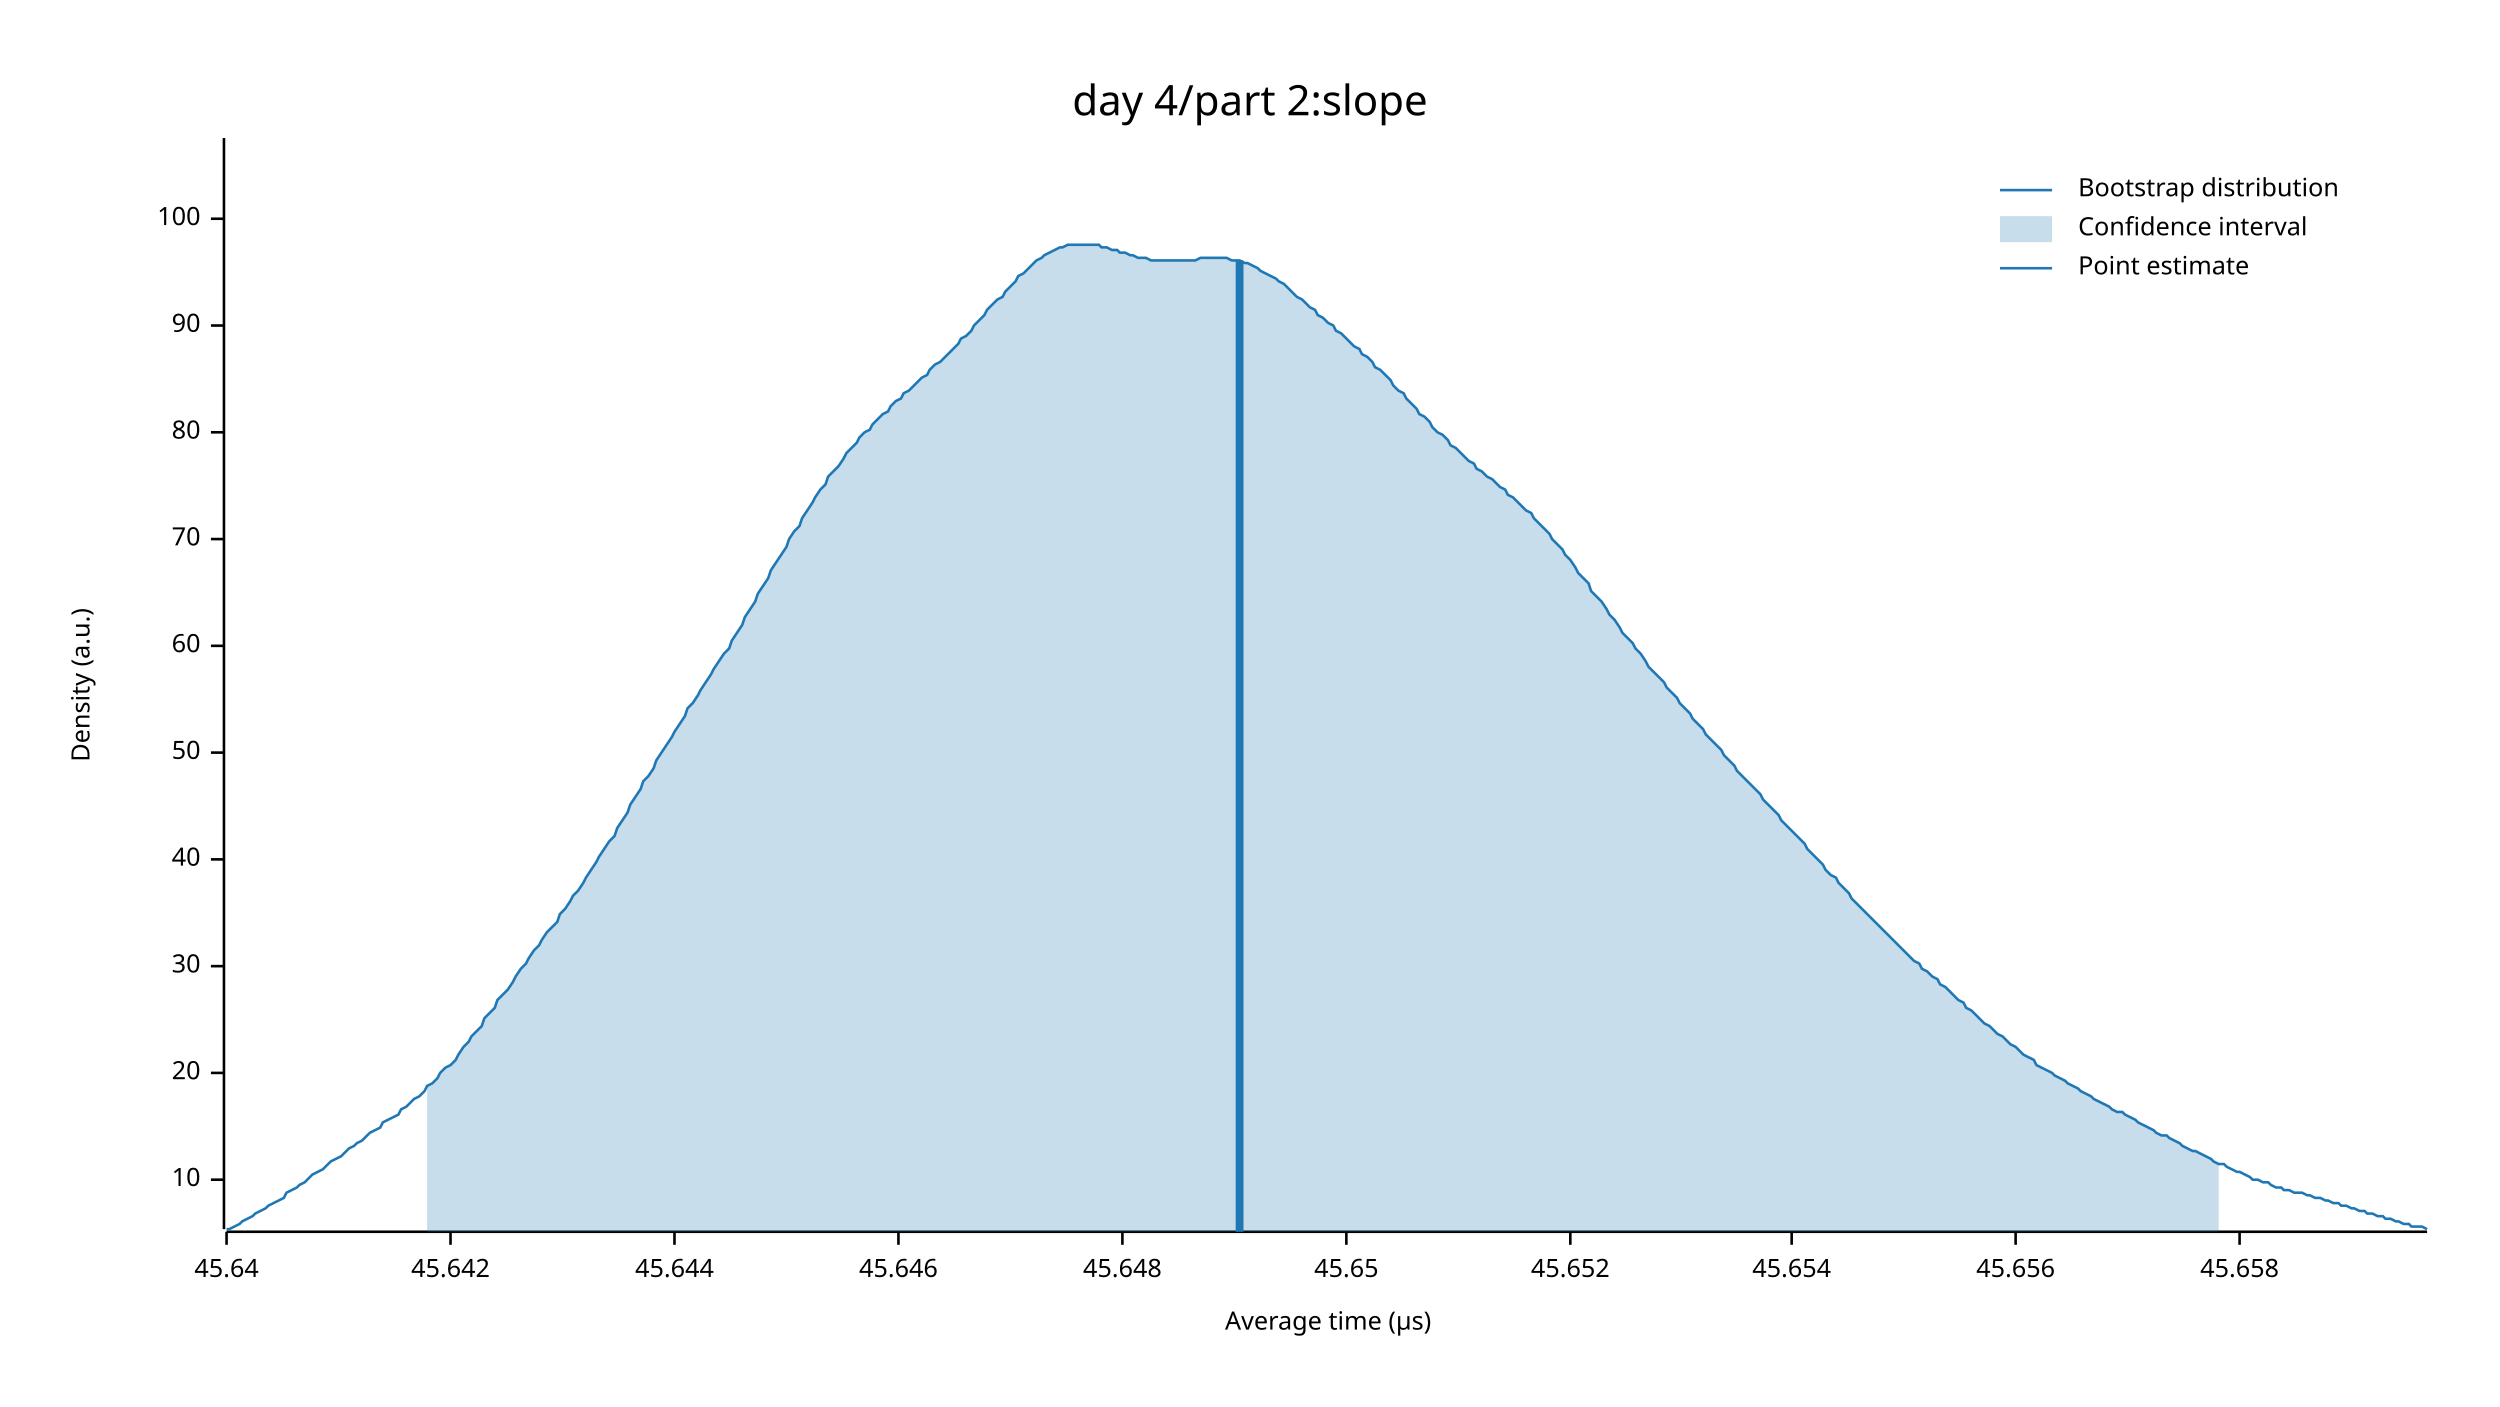
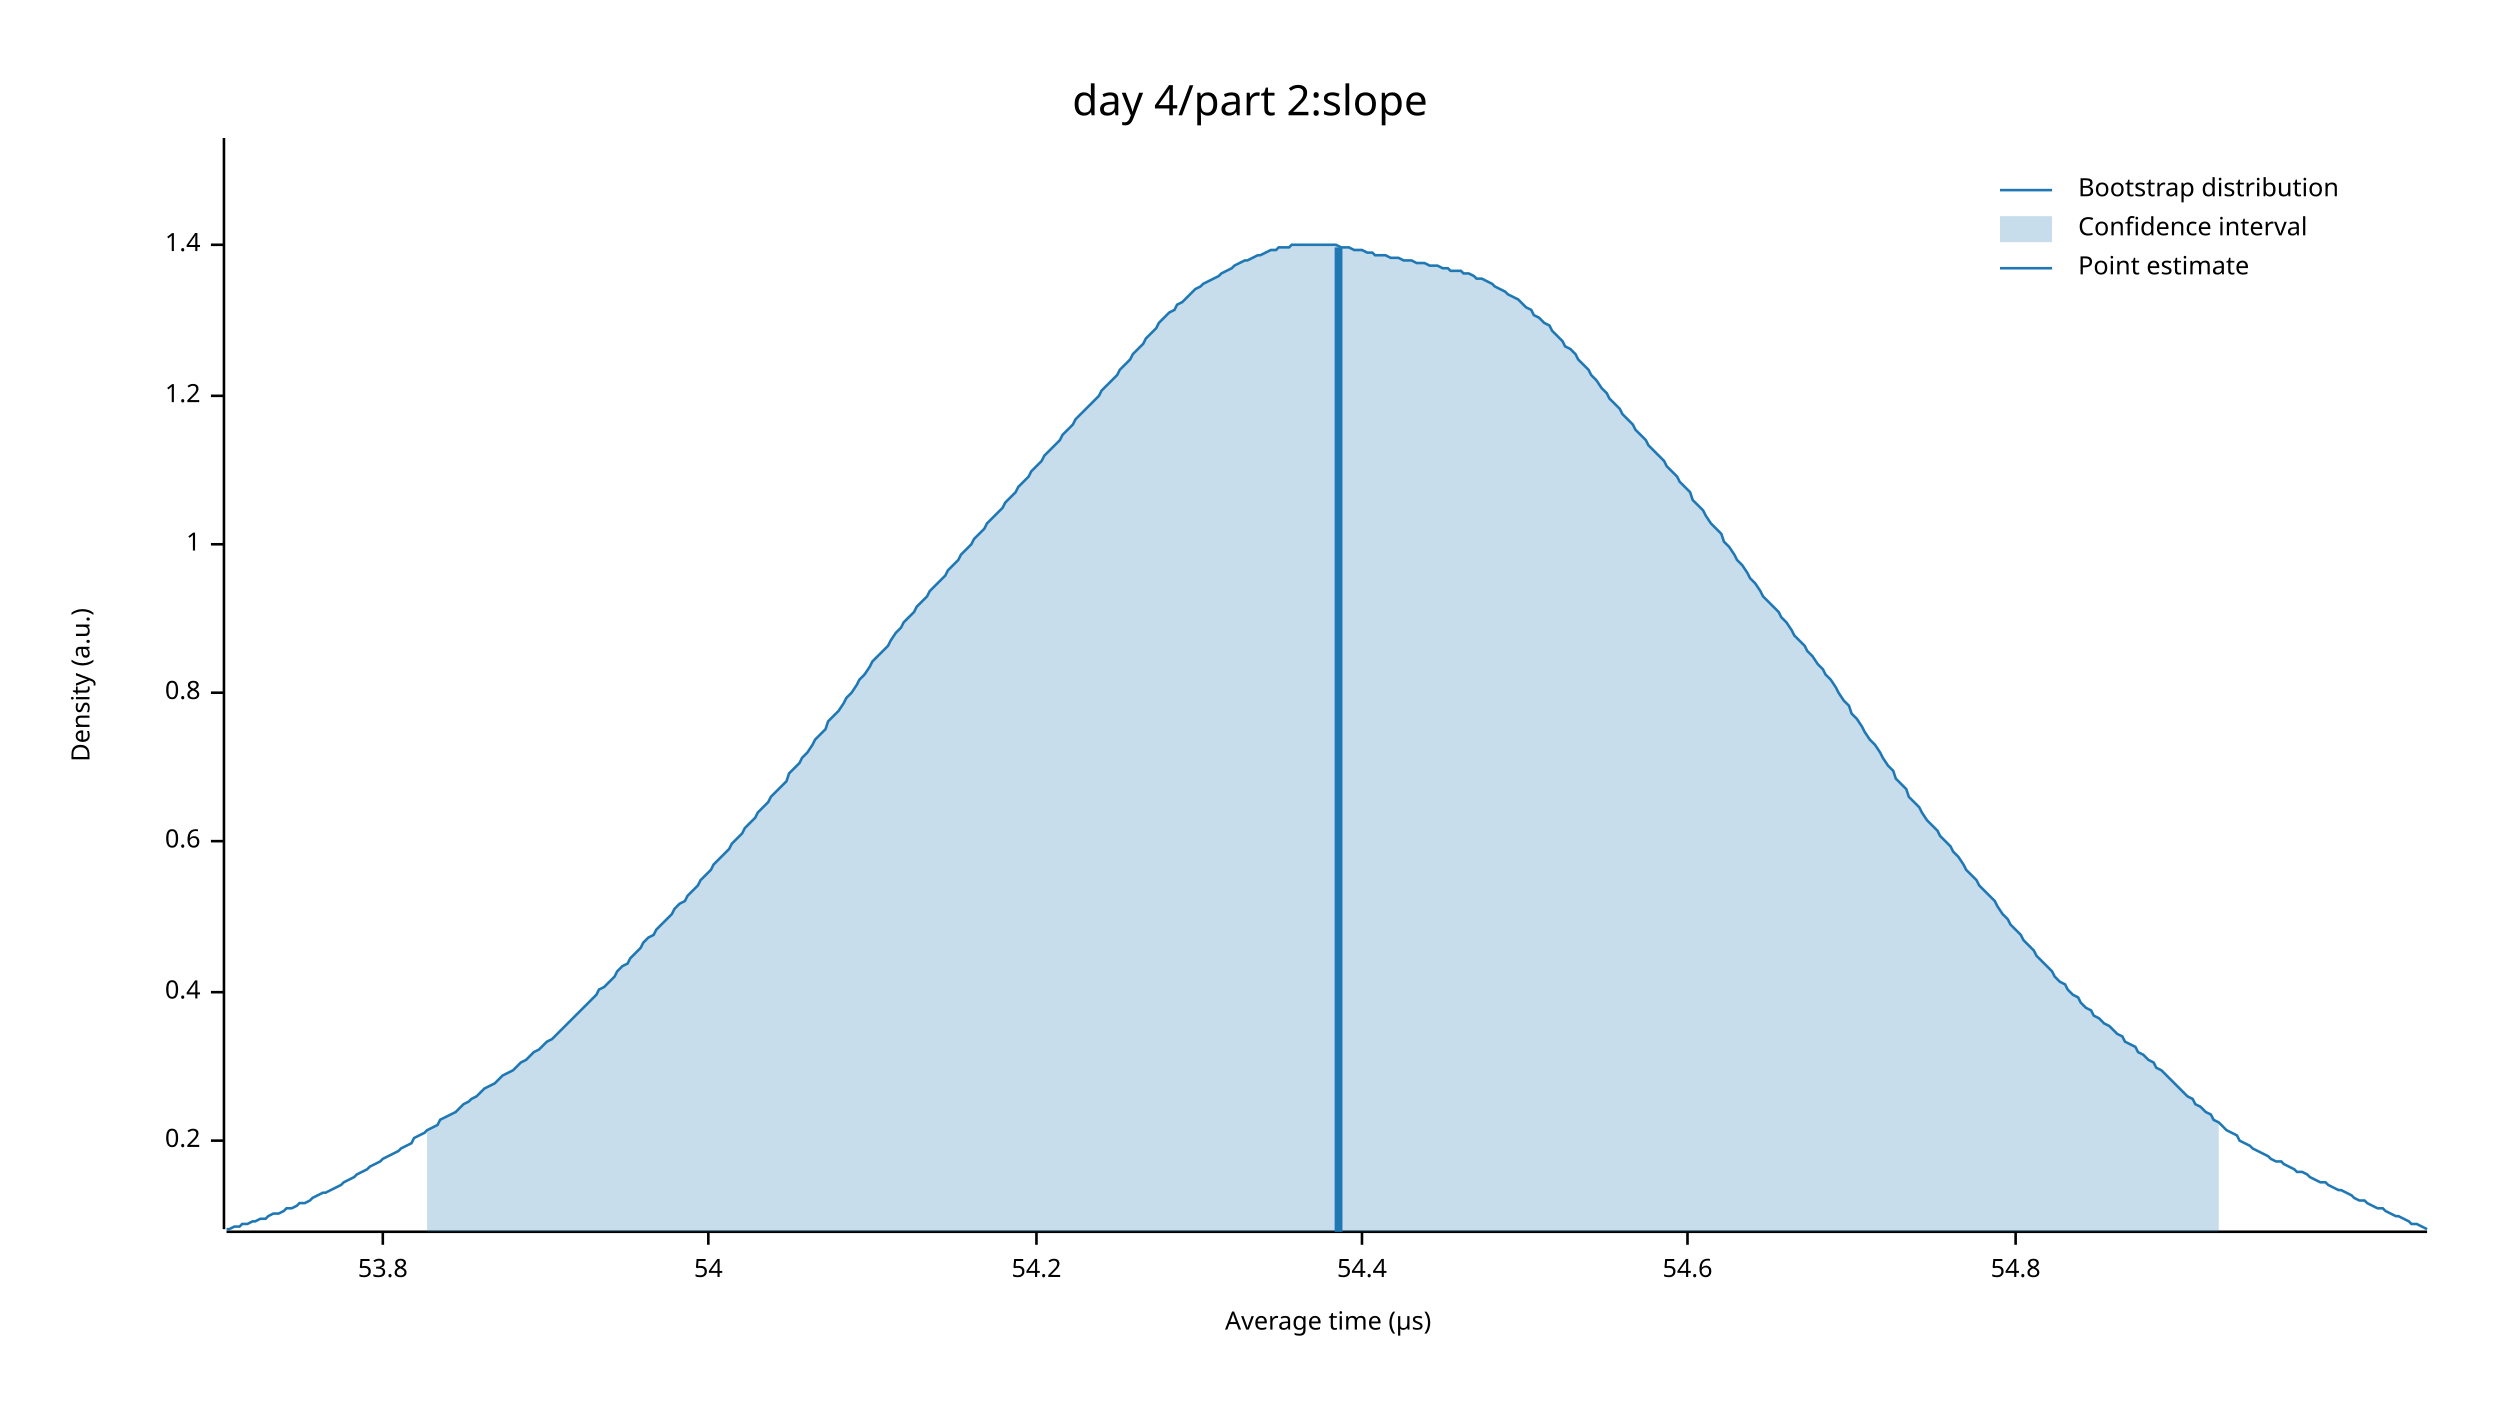
<svg xmlns="http://www.w3.org/2000/svg" width="960" height="540" viewBox="0 0 960 540">
  <text x="480" y="32" dy="0.76em" text-anchor="middle" font-family="sans-serif" font-size="16.129" opacity="1" fill="#000000">
day 4/part 2:slope
</text>
  <text x="27" y="263" dy="0.76em" text-anchor="middle" font-family="sans-serif" font-size="9.677" opacity="1" fill="#000000" transform="rotate(270, 27, 263)">
Density (a.u.)
</text>
  <text x="510" y="513" dy="-0.5ex" text-anchor="middle" font-family="sans-serif" font-size="9.677" opacity="1" fill="#000000">
Average time (µs)
</text>
  <polyline fill="none" opacity="1" stroke="#000000" stroke-width="1" points="86,53 86,472 " />
-   <text x="77" y="453" dy="0.5ex" text-anchor="end" font-family="sans-serif" font-size="9.677" opacity="1" fill="#000000">
- 10
+   <text x="77" y="438" dy="0.5ex" text-anchor="end" font-family="sans-serif" font-size="9.677" opacity="1" fill="#000000">
+ 0.2
</text>
-   <polyline fill="none" opacity="1" stroke="#000000" stroke-width="1" points="81,453 86,453 " />
-   <text x="77" y="412" dy="0.5ex" text-anchor="end" font-family="sans-serif" font-size="9.677" opacity="1" fill="#000000">
- 20
+   <polyline fill="none" opacity="1" stroke="#000000" stroke-width="1" points="81,438 86,438 " />
+   <text x="77" y="381" dy="0.5ex" text-anchor="end" font-family="sans-serif" font-size="9.677" opacity="1" fill="#000000">
+ 0.4
</text>
-   <polyline fill="none" opacity="1" stroke="#000000" stroke-width="1" points="81,412 86,412 " />
-   <text x="77" y="371" dy="0.5ex" text-anchor="end" font-family="sans-serif" font-size="9.677" opacity="1" fill="#000000">
- 30
+   <polyline fill="none" opacity="1" stroke="#000000" stroke-width="1" points="81,381 86,381 " />
+   <text x="77" y="323" dy="0.5ex" text-anchor="end" font-family="sans-serif" font-size="9.677" opacity="1" fill="#000000">
+ 0.6
</text>
-   <polyline fill="none" opacity="1" stroke="#000000" stroke-width="1" points="81,371 86,371 " />
-   <text x="77" y="330" dy="0.5ex" text-anchor="end" font-family="sans-serif" font-size="9.677" opacity="1" fill="#000000">
- 40
+   <polyline fill="none" opacity="1" stroke="#000000" stroke-width="1" points="81,323 86,323 " />
+   <text x="77" y="266" dy="0.5ex" text-anchor="end" font-family="sans-serif" font-size="9.677" opacity="1" fill="#000000">
+ 0.8
</text>
-   <polyline fill="none" opacity="1" stroke="#000000" stroke-width="1" points="81,330 86,330 " />
-   <text x="77" y="289" dy="0.5ex" text-anchor="end" font-family="sans-serif" font-size="9.677" opacity="1" fill="#000000">
- 50
+   <polyline fill="none" opacity="1" stroke="#000000" stroke-width="1" points="81,266 86,266 " />
+   <text x="77" y="209" dy="0.5ex" text-anchor="end" font-family="sans-serif" font-size="9.677" opacity="1" fill="#000000">
+ 1
</text>
-   <polyline fill="none" opacity="1" stroke="#000000" stroke-width="1" points="81,289 86,289 " />
-   <text x="77" y="248" dy="0.5ex" text-anchor="end" font-family="sans-serif" font-size="9.677" opacity="1" fill="#000000">
- 60
+   <polyline fill="none" opacity="1" stroke="#000000" stroke-width="1" points="81,209 86,209 " />
+   <text x="77" y="152" dy="0.5ex" text-anchor="end" font-family="sans-serif" font-size="9.677" opacity="1" fill="#000000">
+ 1.2
</text>
-   <polyline fill="none" opacity="1" stroke="#000000" stroke-width="1" points="81,248 86,248 " />
-   <text x="77" y="207" dy="0.5ex" text-anchor="end" font-family="sans-serif" font-size="9.677" opacity="1" fill="#000000">
- 70
+   <polyline fill="none" opacity="1" stroke="#000000" stroke-width="1" points="81,152 86,152 " />
+   <text x="77" y="94" dy="0.5ex" text-anchor="end" font-family="sans-serif" font-size="9.677" opacity="1" fill="#000000">
+ 1.4
</text>
-   <polyline fill="none" opacity="1" stroke="#000000" stroke-width="1" points="81,207 86,207 " />
-   <text x="77" y="166" dy="0.5ex" text-anchor="end" font-family="sans-serif" font-size="9.677" opacity="1" fill="#000000">
- 80
+   <polyline fill="none" opacity="1" stroke="#000000" stroke-width="1" points="81,94 86,94 " />
+   <polyline fill="none" opacity="1" stroke="#000000" stroke-width="1" points="87,473 932,473 " />
+   <text x="147" y="483" dy="0.76em" text-anchor="middle" font-family="sans-serif" font-size="9.677" opacity="1" fill="#000000">
+ 53.8
</text>
-   <polyline fill="none" opacity="1" stroke="#000000" stroke-width="1" points="81,166 86,166 " />
-   <text x="77" y="125" dy="0.5ex" text-anchor="end" font-family="sans-serif" font-size="9.677" opacity="1" fill="#000000">
- 90
+   <polyline fill="none" opacity="1" stroke="#000000" stroke-width="1" points="147,473 147,478 " />
+   <text x="272" y="483" dy="0.76em" text-anchor="middle" font-family="sans-serif" font-size="9.677" opacity="1" fill="#000000">
+ 54
</text>
-   <polyline fill="none" opacity="1" stroke="#000000" stroke-width="1" points="81,125 86,125 " />
-   <text x="77" y="84" dy="0.5ex" text-anchor="end" font-family="sans-serif" font-size="9.677" opacity="1" fill="#000000">
- 100
+   <polyline fill="none" opacity="1" stroke="#000000" stroke-width="1" points="272,473 272,478 " />
+   <text x="398" y="483" dy="0.76em" text-anchor="middle" font-family="sans-serif" font-size="9.677" opacity="1" fill="#000000">
+ 54.2
</text>
-   <polyline fill="none" opacity="1" stroke="#000000" stroke-width="1" points="81,84 86,84 " />
-   <polyline fill="none" opacity="1" stroke="#000000" stroke-width="1" points="87,473 932,473 " />
-   <text x="87" y="483" dy="0.76em" text-anchor="middle" font-family="sans-serif" font-size="9.677" opacity="1" fill="#000000">
- 45.64
+   <polyline fill="none" opacity="1" stroke="#000000" stroke-width="1" points="398,473 398,478 " />
+   <text x="523" y="483" dy="0.76em" text-anchor="middle" font-family="sans-serif" font-size="9.677" opacity="1" fill="#000000">
+ 54.4
</text>
-   <polyline fill="none" opacity="1" stroke="#000000" stroke-width="1" points="87,473 87,478 " />
-   <text x="173" y="483" dy="0.76em" text-anchor="middle" font-family="sans-serif" font-size="9.677" opacity="1" fill="#000000">
- 45.642
+   <polyline fill="none" opacity="1" stroke="#000000" stroke-width="1" points="523,473 523,478 " />
+   <text x="648" y="483" dy="0.76em" text-anchor="middle" font-family="sans-serif" font-size="9.677" opacity="1" fill="#000000">
+ 54.6
</text>
-   <polyline fill="none" opacity="1" stroke="#000000" stroke-width="1" points="173,473 173,478 " />
-   <text x="259" y="483" dy="0.76em" text-anchor="middle" font-family="sans-serif" font-size="9.677" opacity="1" fill="#000000">
- 45.644
- </text>
-   <polyline fill="none" opacity="1" stroke="#000000" stroke-width="1" points="259,473 259,478 " />
-   <text x="345" y="483" dy="0.76em" text-anchor="middle" font-family="sans-serif" font-size="9.677" opacity="1" fill="#000000">
- 45.646
- </text>
-   <polyline fill="none" opacity="1" stroke="#000000" stroke-width="1" points="345,473 345,478 " />
-   <text x="431" y="483" dy="0.76em" text-anchor="middle" font-family="sans-serif" font-size="9.677" opacity="1" fill="#000000">
- 45.648
- </text>
-   <polyline fill="none" opacity="1" stroke="#000000" stroke-width="1" points="431,473 431,478 " />
-   <text x="517" y="483" dy="0.76em" text-anchor="middle" font-family="sans-serif" font-size="9.677" opacity="1" fill="#000000">
- 45.65
- </text>
-   <polyline fill="none" opacity="1" stroke="#000000" stroke-width="1" points="517,473 517,478 " />
-   <text x="603" y="483" dy="0.76em" text-anchor="middle" font-family="sans-serif" font-size="9.677" opacity="1" fill="#000000">
- 45.652
- </text>
-   <polyline fill="none" opacity="1" stroke="#000000" stroke-width="1" points="603,473 603,478 " />
-   <text x="688" y="483" dy="0.76em" text-anchor="middle" font-family="sans-serif" font-size="9.677" opacity="1" fill="#000000">
- 45.654
- </text>
-   <polyline fill="none" opacity="1" stroke="#000000" stroke-width="1" points="688,473 688,478 " />
+   <polyline fill="none" opacity="1" stroke="#000000" stroke-width="1" points="648,473 648,478 " />
  <text x="774" y="483" dy="0.76em" text-anchor="middle" font-family="sans-serif" font-size="9.677" opacity="1" fill="#000000">
- 45.656
+ 54.8
</text>
  <polyline fill="none" opacity="1" stroke="#000000" stroke-width="1" points="774,473 774,478 " />
-   <text x="860" y="483" dy="0.76em" text-anchor="middle" font-family="sans-serif" font-size="9.677" opacity="1" fill="#000000">
- 45.658
- </text>
-   <polyline fill="none" opacity="1" stroke="#000000" stroke-width="1" points="860,473 860,478 " />
-   <polyline fill="none" opacity="1" stroke="#1F78B4" stroke-width="1" points="87,472 88,472 90,471 92,470 93,469 95,468 97,467 98,466 100,465 102,464 103,463 105,462 107,461 109,460 110,458 112,457 114,456 115,455 117,454 119,452 120,451 122,450 124,449 125,448 127,446 129,445 131,444 132,443 134,441 136,440 137,439 139,438 141,436 142,435 144,434 146,433 147,431 149,430 151,429 153,428 154,426 156,425 158,423 159,422 161,421 163,419 164,417 166,416 168,414 169,412 171,410 173,409 175,407 176,405 178,402 180,400 181,398 183,396 185,394 186,391 188,389 190,387 191,384 193,382 195,380 197,377 198,375 200,372 202,370 203,368 205,365 207,363 208,361 210,358 212,356 214,354 215,351 217,349 219,346 220,344 222,342 224,339 225,337 227,334 229,331 230,329 232,326 234,323 236,321 237,318 239,315 241,312 242,309 244,306 246,303 247,300 249,298 251,295 252,292 254,289 256,286 258,283 259,281 261,278 263,275 264,272 266,270 268,267 269,265 271,262 273,259 274,257 276,254 278,251 280,249 281,246 283,243 285,240 286,237 288,234 290,231 291,228 293,225 295,222 296,219 298,216 300,213 302,210 303,207 305,204 307,202 308,199 310,196 312,193 313,191 315,188 317,186 318,183 320,181 322,179 324,176 325,174 327,172 329,170 330,168 332,166 334,165 335,163 337,161 339,159 341,158 342,156 344,154 346,153 347,151 349,150 351,148 352,147 354,145 356,144 357,142 359,140 361,139 363,137 364,136 366,134 368,132 369,130 371,129 373,127 374,125 376,123 378,121 379,119 381,117 383,115 385,114 386,112 388,110 390,108 391,106 393,105 395,103 396,102 398,100 400,99 401,98 403,97 405,96 407,95 408,95 410,94 412,94 413,94 415,94 417,94 418,94 420,94 422,94 423,95 425,95 427,96 429,96 430,97 432,97 434,98 435,98 437,99 439,99 440,99 442,100 444,100 445,100 447,100 449,100 451,100 452,100 454,100 456,100 457,100 459,100 461,99 462,99 464,99 466,99 468,99 469,99 471,99 473,100 474,100 476,100 478,101 479,101 481,102 483,103 484,104 486,105 488,106 490,107 491,108 493,109 495,111 496,112 498,114 500,115 501,116 503,118 505,119 506,121 508,122 510,124 512,125 513,127 515,128 517,130 518,131 520,133 522,134 523,136 525,137 527,139 528,141 530,142 532,144 534,146 535,148 537,150 539,151 540,153 542,155 544,157 545,159 547,160 549,162 550,164 552,166 554,167 556,169 557,171 559,172 561,174 562,175 564,177 566,178 567,180 569,181 571,183 573,184 574,185 576,187 578,188 579,190 581,191 583,193 584,194 586,196 588,197 589,199 591,201 593,203 595,205 596,207 598,209 600,211 601,213 603,215 605,218 606,220 608,222 610,224 611,227 613,229 615,231 617,234 618,236 620,238 622,241 623,243 625,245 627,247 628,249 630,251 632,254 633,256 635,258 637,260 639,262 640,264 642,266 644,268 645,270 647,272 649,274 650,276 652,278 654,280 655,282 657,284 659,286 661,288 662,290 664,292 666,294 667,296 669,298 671,300 672,301 674,303 676,305 677,307 679,309 681,311 683,313 684,315 686,317 688,319 689,320 691,322 693,324 694,326 696,328 698,330 700,332 701,334 703,336 705,337 706,339 708,341 710,343 711,345 713,347 715,349 716,350 718,352 720,354 722,356 723,357 725,359 727,361 728,362 730,364 732,366 733,367 735,369 737,370 738,372 740,373 742,375 744,376 745,378 747,379 749,381 750,382 752,384 754,385 755,387 757,388 759,390 760,391 762,393 764,394 766,396 767,397 769,398 771,400 772,401 774,402 776,404 777,405 779,406 781,407 782,409 784,410 786,411 788,412 789,413 791,414 793,415 794,416 796,417 798,418 799,419 801,420 803,421 804,422 806,423 808,424 810,425 811,426 813,427 815,427 816,428 818,429 820,430 821,431 823,432 825,433 827,434 828,435 830,436 832,436 833,437 835,438 837,439 838,440 840,441 842,442 843,442 845,443 847,444 849,445 850,446 852,447 854,447 855,448 857,449 859,450 860,450 862,451 864,452 865,453 867,453 869,454 871,454 872,455 874,456 876,456 877,457 879,457 881,458 882,458 884,458 886,459 887,459 889,460 891,460 893,461 894,461 896,462 898,462 899,463 901,463 903,464 904,464 906,465 908,465 909,466 911,466 913,467 915,467 916,468 918,468 920,469 921,469 923,470 925,470 926,471 928,471 930,471 932,472 " />
-   <polygon opacity="0.25" fill="#1F78B4" points="164,417 166,416 168,414 169,412 171,410 173,409 175,407 176,405 178,402 180,400 181,398 183,396 185,394 186,391 188,389 190,387 191,384 193,382 195,380 197,377 198,375 200,372 202,370 203,368 205,365 207,363 208,361 210,358 212,356 214,354 215,351 217,349 219,346 220,344 222,342 224,339 225,337 227,334 229,331 230,329 232,326 234,323 236,321 237,318 239,315 241,312 242,309 244,306 246,303 247,300 249,298 251,295 252,292 254,289 256,286 258,283 259,281 261,278 263,275 264,272 266,270 268,267 269,265 271,262 273,259 274,257 276,254 278,251 280,249 281,246 283,243 285,240 286,237 288,234 290,231 291,228 293,225 295,222 296,219 298,216 300,213 302,210 303,207 305,204 307,202 308,199 310,196 312,193 313,191 315,188 317,186 318,183 320,181 322,179 324,176 325,174 327,172 329,170 330,168 332,166 334,165 335,163 337,161 339,159 341,158 342,156 344,154 346,153 347,151 349,150 351,148 352,147 354,145 356,144 357,142 359,140 361,139 363,137 364,136 366,134 368,132 369,130 371,129 373,127 374,125 376,123 378,121 379,119 381,117 383,115 385,114 386,112 388,110 390,108 391,106 393,105 395,103 396,102 398,100 400,99 401,98 403,97 405,96 407,95 408,95 410,94 412,94 413,94 415,94 417,94 418,94 420,94 422,94 423,95 425,95 427,96 429,96 430,97 432,97 434,98 435,98 437,99 439,99 440,99 442,100 444,100 445,100 447,100 449,100 451,100 452,100 454,100 456,100 457,100 459,100 461,99 462,99 464,99 466,99 468,99 469,99 471,99 473,100 474,100 476,100 478,101 479,101 481,102 483,103 484,104 486,105 488,106 490,107 491,108 493,109 495,111 496,112 498,114 500,115 501,116 503,118 505,119 506,121 508,122 510,124 512,125 513,127 515,128 517,130 518,131 520,133 522,134 523,136 525,137 527,139 528,141 530,142 532,144 534,146 535,148 537,150 539,151 540,153 542,155 544,157 545,159 547,160 549,162 550,164 552,166 554,167 556,169 557,171 559,172 561,174 562,175 564,177 566,178 567,180 569,181 571,183 573,184 574,185 576,187 578,188 579,190 581,191 583,193 584,194 586,196 588,197 589,199 591,201 593,203 595,205 596,207 598,209 600,211 601,213 603,215 605,218 606,220 608,222 610,224 611,227 613,229 615,231 617,234 618,236 620,238 622,241 623,243 625,245 627,247 628,249 630,251 632,254 633,256 635,258 637,260 639,262 640,264 642,266 644,268 645,270 647,272 649,274 650,276 652,278 654,280 655,282 657,284 659,286 661,288 662,290 664,292 666,294 667,296 669,298 671,300 672,301 674,303 676,305 677,307 679,309 681,311 683,313 684,315 686,317 688,319 689,320 691,322 693,324 694,326 696,328 698,330 700,332 701,334 703,336 705,337 706,339 708,341 710,343 711,345 713,347 715,349 716,350 718,352 720,354 722,356 723,357 725,359 727,361 728,362 730,364 732,366 733,367 735,369 737,370 738,372 740,373 742,375 744,376 745,378 747,379 749,381 750,382 752,384 754,385 755,387 757,388 759,390 760,391 762,393 764,394 766,396 767,397 769,398 771,400 772,401 774,402 776,404 777,405 779,406 781,407 782,409 784,410 786,411 788,412 789,413 791,414 793,415 794,416 796,417 798,418 799,419 801,420 803,421 804,422 806,423 808,424 810,425 811,426 813,427 815,427 816,428 818,429 820,430 821,431 823,432 825,433 827,434 828,435 830,436 832,436 833,437 835,438 837,439 838,440 840,441 842,442 843,442 845,443 847,444 849,445 850,446 852,447 852,473 164,473 " />
-   <polyline fill="none" opacity="1" stroke="#1F78B4" stroke-width="3" points="476,473 476,100 " />
+   <polyline fill="none" opacity="1" stroke="#1F78B4" stroke-width="1" points="87,472 88,472 90,471 92,471 93,470 95,470 97,469 98,469 100,468 102,468 103,467 105,466 107,466 109,465 110,464 112,464 114,463 115,462 117,462 119,461 120,460 122,459 124,458 125,458 127,457 129,456 131,455 132,454 134,453 136,452 137,451 139,450 141,449 142,448 144,447 146,446 147,445 149,444 151,443 153,442 154,441 156,440 158,439 159,437 161,436 163,435 164,434 166,433 168,432 169,430 171,429 173,428 175,427 176,426 178,424 180,423 181,422 183,421 185,419 186,418 188,417 190,416 191,415 193,413 195,412 197,411 198,410 200,408 202,407 203,406 205,404 207,403 208,402 210,400 212,399 214,397 215,396 217,394 219,392 220,391 222,389 224,387 225,386 227,384 229,382 230,380 232,379 234,377 236,375 237,373 239,371 241,370 242,368 244,366 246,364 247,362 249,360 251,359 252,357 254,355 256,353 258,351 259,349 261,347 263,346 264,344 266,342 268,340 269,338 271,336 273,334 274,332 276,330 278,328 280,326 281,324 283,322 285,320 286,318 288,316 290,314 291,312 293,310 295,308 296,306 298,304 300,302 302,300 303,297 305,295 307,293 308,291 310,289 312,286 313,284 315,282 317,280 318,277 320,275 322,273 324,270 325,268 327,266 329,263 330,261 332,259 334,256 335,254 337,252 339,250 341,248 342,246 344,243 346,241 347,239 349,237 351,235 352,233 354,231 356,229 357,227 359,225 361,223 363,221 364,219 366,217 368,215 369,213 371,211 373,209 374,207 376,205 378,203 379,201 381,199 383,197 385,195 386,193 388,191 390,189 391,187 393,185 395,183 396,181 398,179 400,177 401,175 403,173 405,171 407,169 408,167 410,165 412,163 413,161 415,159 417,157 418,156 420,154 422,152 423,150 425,148 427,146 429,144 430,142 432,140 434,138 435,136 437,134 439,132 440,130 442,128 444,126 445,124 447,122 449,120 451,119 452,117 454,116 456,114 457,113 459,111 461,110 462,109 464,108 466,107 468,106 469,105 471,104 473,103 474,102 476,101 478,100 479,100 481,99 483,98 484,98 486,97 488,96 490,96 491,95 493,95 495,95 496,94 498,94 500,94 501,94 503,94 505,94 506,94 508,94 510,94 512,94 513,94 515,95 517,95 518,95 520,96 522,96 523,96 525,97 527,97 528,98 530,98 532,98 534,99 535,99 537,99 539,100 540,100 542,100 544,101 545,101 547,101 549,102 550,102 552,102 554,103 556,103 557,104 559,104 561,104 562,105 564,105 566,106 567,107 569,107 571,108 573,109 574,110 576,111 578,112 579,113 581,114 583,115 584,116 586,118 588,119 589,121 591,122 593,124 595,125 596,127 598,129 600,131 601,133 603,134 605,136 606,138 608,140 610,142 611,144 613,146 615,149 617,151 618,153 620,155 622,157 623,159 625,161 627,163 628,165 630,167 632,169 633,171 635,173 637,175 639,177 640,179 642,181 644,183 645,185 647,187 649,189 650,192 652,194 654,196 655,198 657,201 659,203 661,205 662,208 664,210 666,213 667,215 669,217 671,220 672,222 674,224 676,227 677,229 679,231 681,233 683,235 684,237 686,239 688,242 689,244 691,246 693,248 694,250 696,252 698,255 700,257 701,259 703,261 705,264 706,266 708,269 710,271 711,274 713,276 715,279 716,281 718,284 720,286 722,289 723,291 725,294 727,296 728,299 730,301 732,303 733,306 735,308 737,310 738,312 740,315 742,317 744,319 745,321 747,323 749,325 750,327 752,329 754,332 755,334 757,336 759,338 760,340 762,342 764,344 766,346 767,348 769,351 771,353 772,355 774,357 776,359 777,361 779,363 781,365 782,367 784,369 786,371 788,373 789,375 791,377 793,378 794,380 796,382 798,383 799,385 801,387 803,388 804,390 806,391 808,393 810,394 811,395 813,397 815,398 816,400 818,401 820,402 821,404 823,405 825,407 827,408 828,410 830,411 832,413 833,414 835,416 837,418 838,419 840,421 842,422 843,424 845,425 847,427 849,428 850,430 852,431 854,433 855,434 857,435 859,436 860,438 862,439 864,440 865,441 867,442 869,443 871,444 872,445 874,446 876,446 877,447 879,448 881,449 882,450 884,450 886,451 887,452 889,453 891,454 893,454 894,455 896,456 898,457 899,457 901,458 903,459 904,460 906,461 908,461 909,462 911,463 913,464 915,464 916,465 918,466 920,467 921,467 923,468 925,469 926,470 928,470 930,471 932,472 " />
+   <polygon opacity="0.25" fill="#1F78B4" points="164,434 166,433 168,432 169,430 171,429 173,428 175,427 176,426 178,424 180,423 181,422 183,421 185,419 186,418 188,417 190,416 191,415 193,413 195,412 197,411 198,410 200,408 202,407 203,406 205,404 207,403 208,402 210,400 212,399 214,397 215,396 217,394 219,392 220,391 222,389 224,387 225,386 227,384 229,382 230,380 232,379 234,377 236,375 237,373 239,371 241,370 242,368 244,366 246,364 247,362 249,360 251,359 252,357 254,355 256,353 258,351 259,349 261,347 263,346 264,344 266,342 268,340 269,338 271,336 273,334 274,332 276,330 278,328 280,326 281,324 283,322 285,320 286,318 288,316 290,314 291,312 293,310 295,308 296,306 298,304 300,302 302,300 303,297 305,295 307,293 308,291 310,289 312,286 313,284 315,282 317,280 318,277 320,275 322,273 324,270 325,268 327,266 329,263 330,261 332,259 334,256 335,254 337,252 339,250 341,248 342,246 344,243 346,241 347,239 349,237 351,235 352,233 354,231 356,229 357,227 359,225 361,223 363,221 364,219 366,217 368,215 369,213 371,211 373,209 374,207 376,205 378,203 379,201 381,199 383,197 385,195 386,193 388,191 390,189 391,187 393,185 395,183 396,181 398,179 400,177 401,175 403,173 405,171 407,169 408,167 410,165 412,163 413,161 415,159 417,157 418,156 420,154 422,152 423,150 425,148 427,146 429,144 430,142 432,140 434,138 435,136 437,134 439,132 440,130 442,128 444,126 445,124 447,122 449,120 451,119 452,117 454,116 456,114 457,113 459,111 461,110 462,109 464,108 466,107 468,106 469,105 471,104 473,103 474,102 476,101 478,100 479,100 481,99 483,98 484,98 486,97 488,96 490,96 491,95 493,95 495,95 496,94 498,94 500,94 501,94 503,94 505,94 506,94 508,94 510,94 512,94 513,94 515,95 517,95 518,95 520,96 522,96 523,96 525,97 527,97 528,98 530,98 532,98 534,99 535,99 537,99 539,100 540,100 542,100 544,101 545,101 547,101 549,102 550,102 552,102 554,103 556,103 557,104 559,104 561,104 562,105 564,105 566,106 567,107 569,107 571,108 573,109 574,110 576,111 578,112 579,113 581,114 583,115 584,116 586,118 588,119 589,121 591,122 593,124 595,125 596,127 598,129 600,131 601,133 603,134 605,136 606,138 608,140 610,142 611,144 613,146 615,149 617,151 618,153 620,155 622,157 623,159 625,161 627,163 628,165 630,167 632,169 633,171 635,173 637,175 639,177 640,179 642,181 644,183 645,185 647,187 649,189 650,192 652,194 654,196 655,198 657,201 659,203 661,205 662,208 664,210 666,213 667,215 669,217 671,220 672,222 674,224 676,227 677,229 679,231 681,233 683,235 684,237 686,239 688,242 689,244 691,246 693,248 694,250 696,252 698,255 700,257 701,259 703,261 705,264 706,266 708,269 710,271 711,274 713,276 715,279 716,281 718,284 720,286 722,289 723,291 725,294 727,296 728,299 730,301 732,303 733,306 735,308 737,310 738,312 740,315 742,317 744,319 745,321 747,323 749,325 750,327 752,329 754,332 755,334 757,336 759,338 760,340 762,342 764,344 766,346 767,348 769,351 771,353 772,355 774,357 776,359 777,361 779,363 781,365 782,367 784,369 786,371 788,373 789,375 791,377 793,378 794,380 796,382 798,383 799,385 801,387 803,388 804,390 806,391 808,393 810,394 811,395 813,397 815,398 816,400 818,401 820,402 821,404 823,405 825,407 827,408 828,410 830,411 832,413 833,414 835,416 837,418 838,419 840,421 842,422 843,424 845,425 847,427 849,428 850,430 852,431 852,473 164,473 " />
+   <polyline fill="none" opacity="1" stroke="#1F78B4" stroke-width="3" points="514,473 514,95 " />
  <text x="798" y="68" dy="0.76em" text-anchor="start" font-family="sans-serif" font-size="9.677" opacity="1" fill="#000000">
Bootstrap distribution
</text>
  <text x="798" y="83" dy="0.76em" text-anchor="start" font-family="sans-serif" font-size="9.677" opacity="1" fill="#000000">
Confidence interval
</text>
  <text x="798" y="98" dy="0.76em" text-anchor="start" font-family="sans-serif" font-size="9.677" opacity="1" fill="#000000">
Point estimate
</text>
  <polyline fill="none" opacity="1" stroke="#1F78B4" stroke-width="1" points="768,73 788,73 " />
  <rect x="768" y="83" width="20" height="10" opacity="0.25" fill="#1F78B4" stroke="none" />
  <polyline fill="none" opacity="1" stroke="#1F78B4" stroke-width="1" points="768,103 788,103 " />
</svg>
